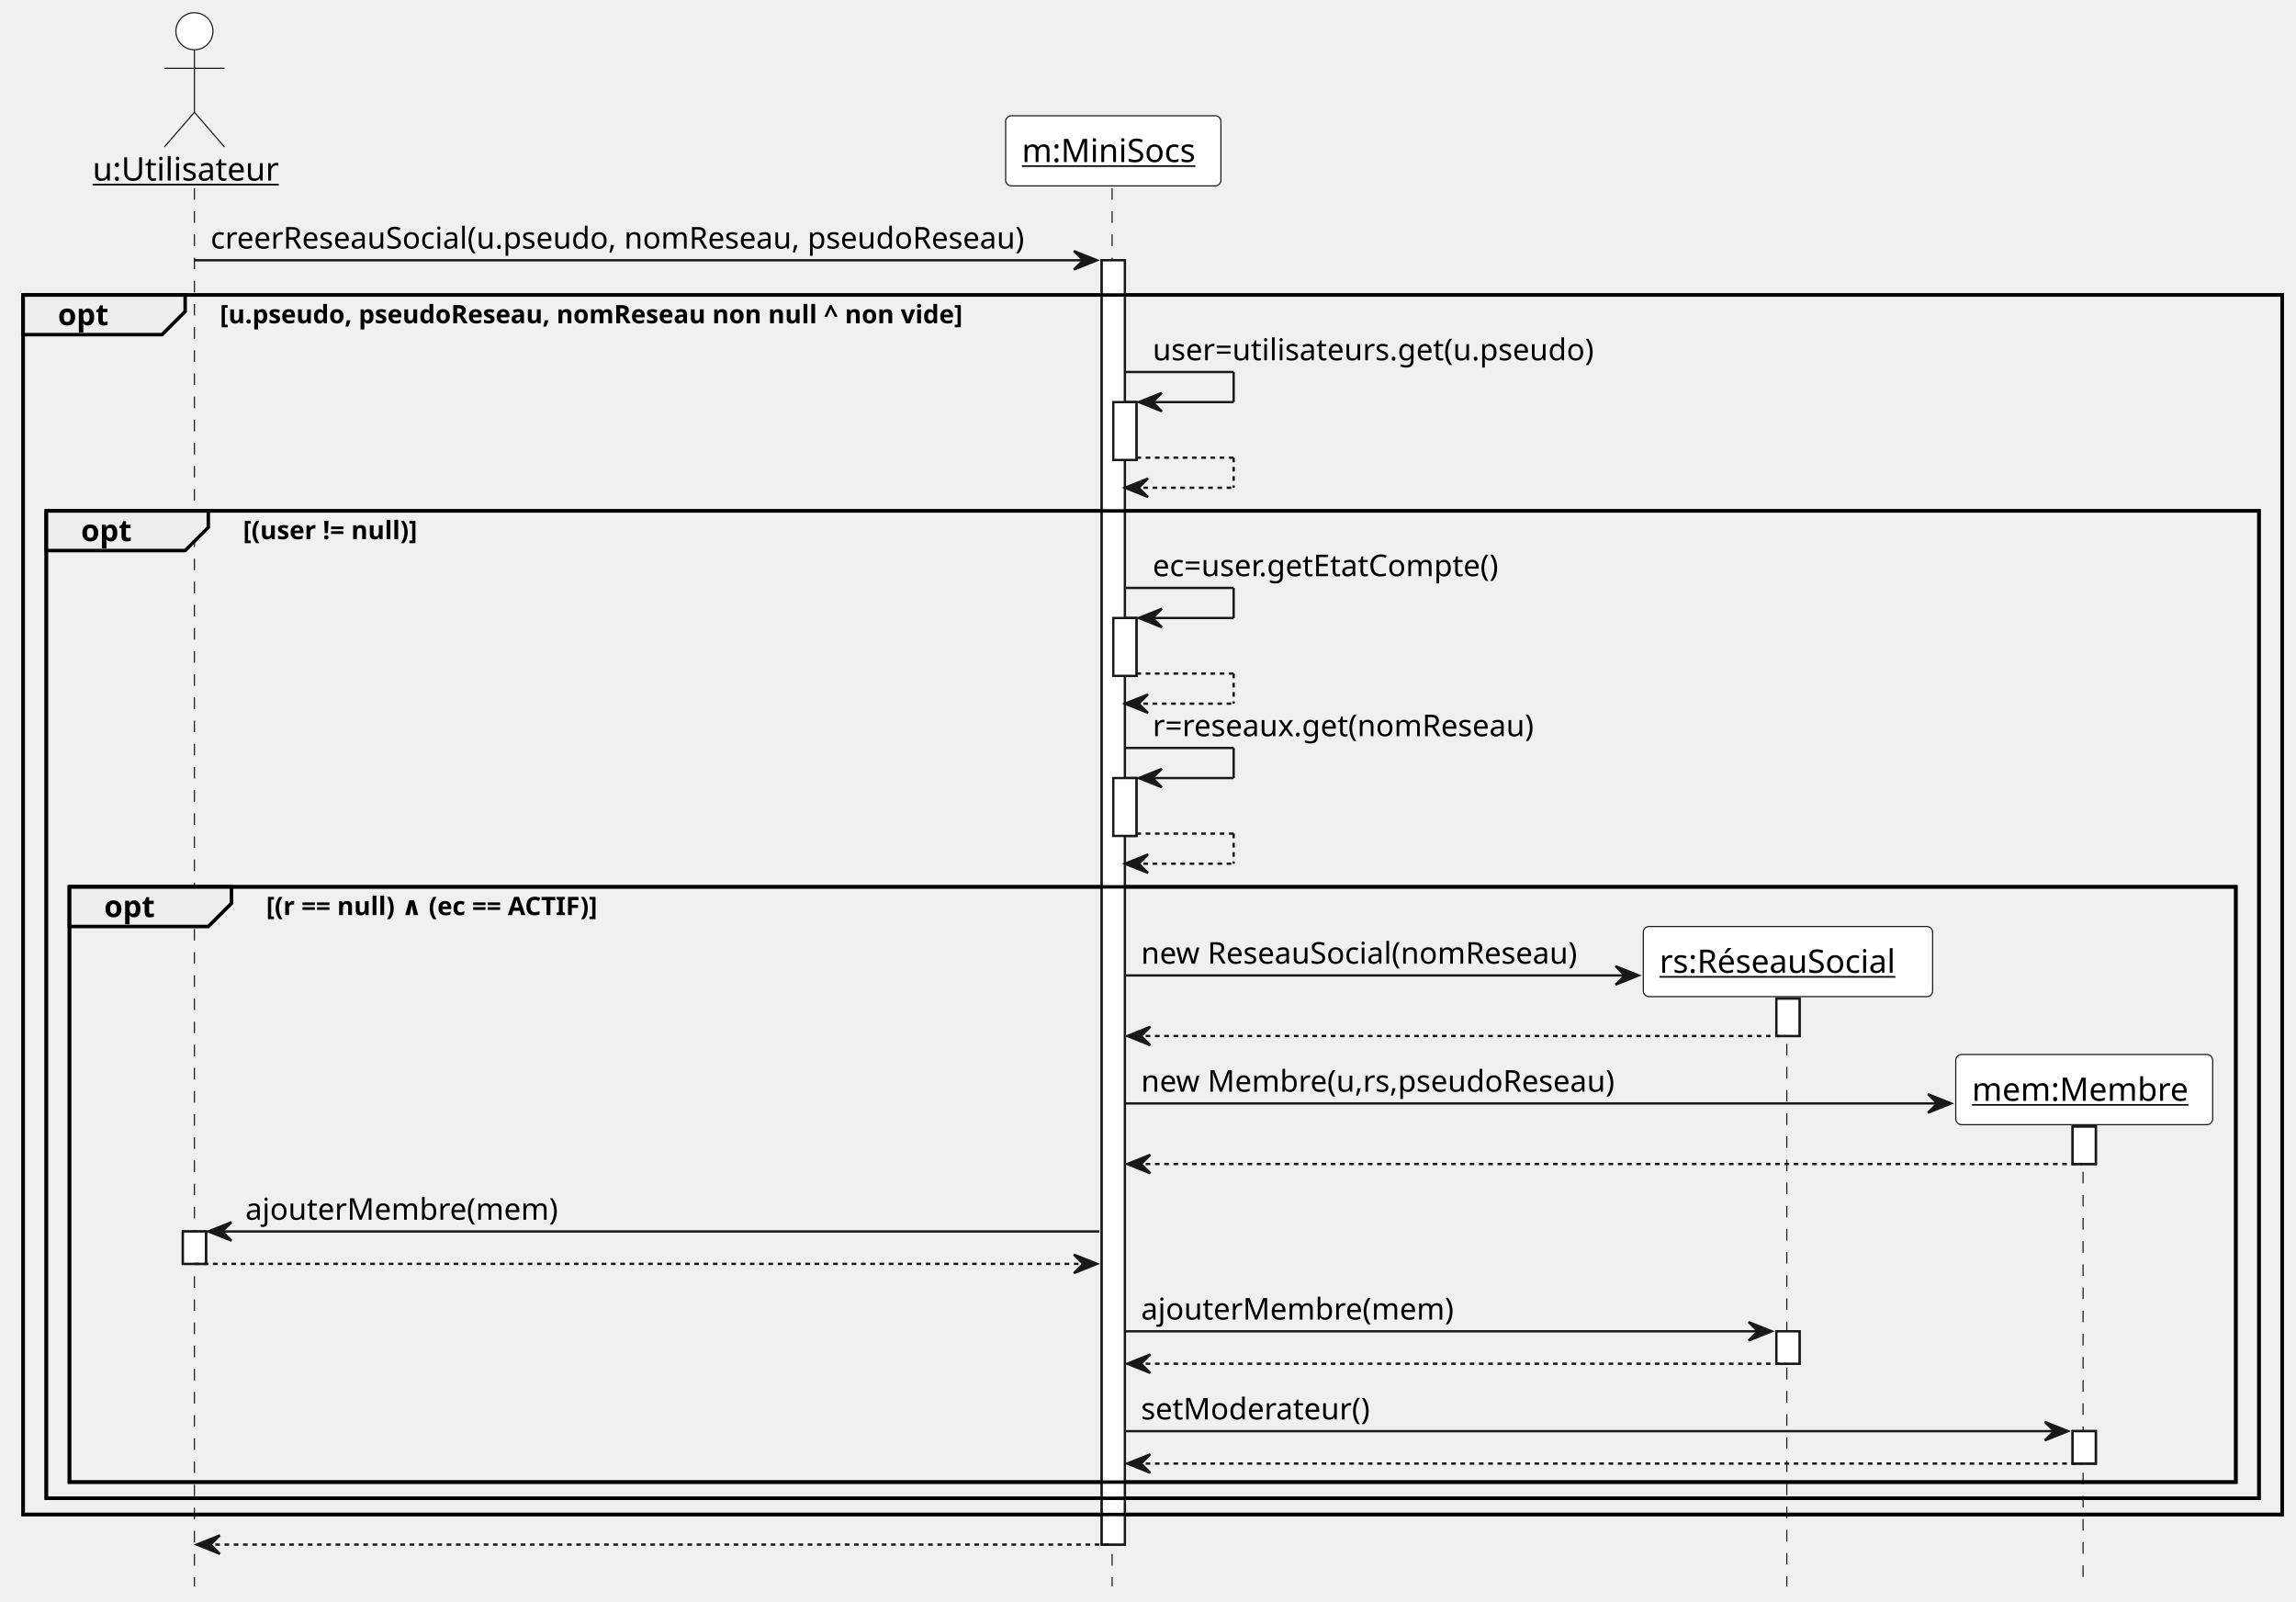
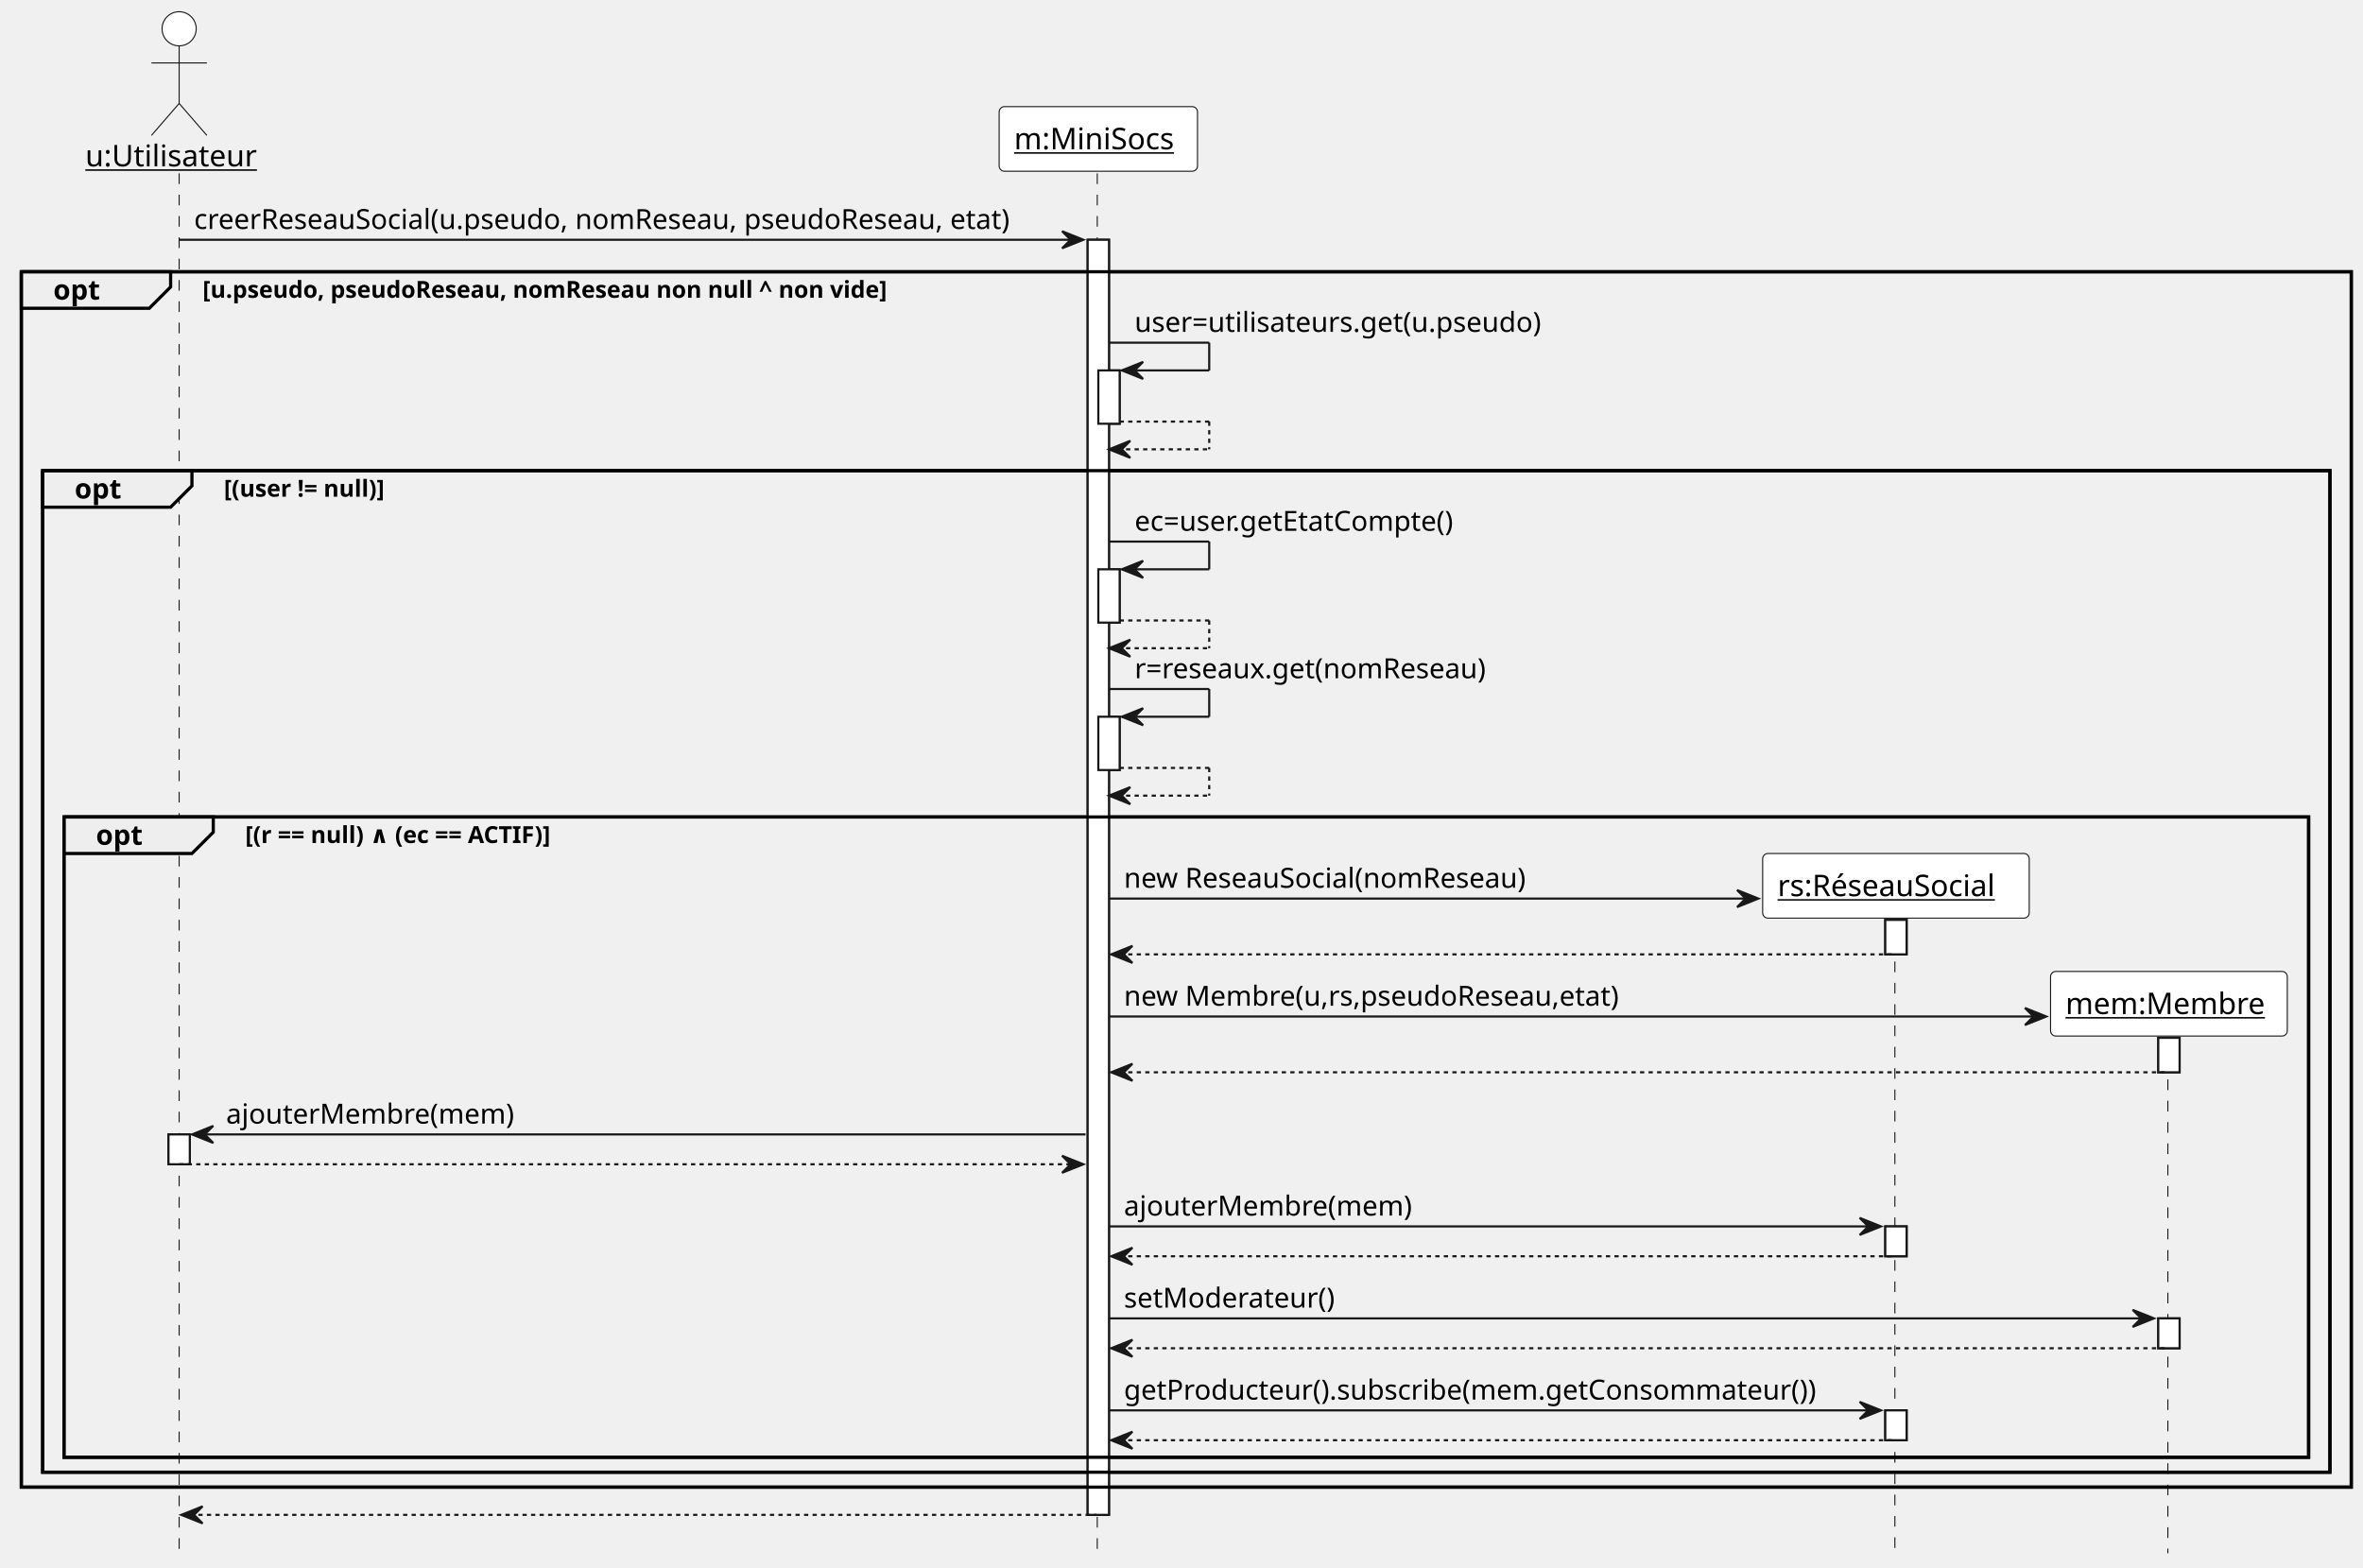
- <svg xmlns="http://www.w3.org/2000/svg" contentStyleType="text/css" height="692px" preserveAspectRatio="none" style="width:992px;height:692px;background:#FFFFFF;" version="1.1" viewBox="0 0 992 692" width="992px" zoomAndPan="magnify">
+ <svg xmlns="http://www.w3.org/2000/svg" contentStyleType="text/css" height="735px" preserveAspectRatio="none" style="width:1108px;height:735px;background:#FFFFFF;" version="1.1" viewBox="0 0 1108 735" width="1108px" zoomAndPan="magnify">
  <defs />
  <g>
    <rect fill="#FFFFFF" height="14" style="stroke:#181818;stroke-width:1.0;" width="10" x="79" y="531.953" />
-     <rect fill="#FFFFFF" height="554.789" style="stroke:#181818;stroke-width:1.0;" width="10" x="476" y="112.43" />
-     <rect fill="#FFFFFF" height="25" style="stroke:#181818;stroke-width:1.0;" width="10" x="481" y="173.695" />
-     <rect fill="#FFFFFF" height="25" style="stroke:#181818;stroke-width:1.0;" width="10" x="481" y="266.961" />
-     <rect fill="#FFFFFF" height="25" style="stroke:#181818;stroke-width:1.0;" width="10" x="481" y="336.094" />
-     <rect fill="#FFFFFF" height="16.164" style="stroke:#181818;stroke-width:1.0;" width="10" x="767.5" y="431.359" />
-     <rect fill="#FFFFFF" height="14" style="stroke:#181818;stroke-width:1.0;" width="10" x="767.5" y="575.086" />
-     <rect fill="#FFFFFF" height="16.164" style="stroke:#181818;stroke-width:1.0;" width="10" x="895.5" y="486.656" />
-     <rect fill="#FFFFFF" height="14" style="stroke:#181818;stroke-width:1.0;" width="10" x="895.5" y="618.219" />
-     <rect fill="none" height="526.789" style="stroke:#000000;stroke-width:1.5;" width="976" x="10" y="127.43" />
-     <rect fill="none" height="426.523" style="stroke:#000000;stroke-width:1.5;" width="956" x="20" y="220.695" />
-     <rect fill="none" height="257.125" style="stroke:#000000;stroke-width:1.5;" width="936" x="30" y="383.094" />
-     <line style="stroke:#181818;stroke-width:0.5;stroke-dasharray:5.0,5.0;" x1="84" x2="84" y1="81.297" y2="685.219" />
-     <line style="stroke:#181818;stroke-width:0.5;stroke-dasharray:5.0,5.0;" x1="480.5" x2="480.5" y1="81.297" y2="685.219" />
-     <line style="stroke:#181818;stroke-width:0.5;stroke-dasharray:5.0,5.0;" x1="772" x2="772" y1="430.875" y2="685.219" />
-     <line style="stroke:#181818;stroke-width:0.5;stroke-dasharray:5.0,5.0;" x1="900" x2="900" y1="486.172" y2="685.219" />
+     <rect fill="#FFFFFF" height="597.922" style="stroke:#181818;stroke-width:1.0;" width="10" x="510" y="112.43" />
+     <rect fill="#FFFFFF" height="25" style="stroke:#181818;stroke-width:1.0;" width="10" x="515" y="173.695" />
+     <rect fill="#FFFFFF" height="25" style="stroke:#181818;stroke-width:1.0;" width="10" x="515" y="266.961" />
+     <rect fill="#FFFFFF" height="25" style="stroke:#181818;stroke-width:1.0;" width="10" x="515" y="336.094" />
+     <rect fill="#FFFFFF" height="16.164" style="stroke:#181818;stroke-width:1.0;" width="10" x="884" y="431.359" />
+     <rect fill="#FFFFFF" height="14" style="stroke:#181818;stroke-width:1.0;" width="10" x="884" y="575.086" />
+     <rect fill="#FFFFFF" height="14" style="stroke:#181818;stroke-width:1.0;" width="10" x="884" y="661.352" />
+     <rect fill="#FFFFFF" height="16.164" style="stroke:#181818;stroke-width:1.0;" width="10" x="1012" y="486.656" />
+     <rect fill="#FFFFFF" height="14" style="stroke:#181818;stroke-width:1.0;" width="10" x="1012" y="618.219" />
+     <rect fill="none" height="569.922" style="stroke:#000000;stroke-width:1.5;" width="1092.5" x="10" y="127.43" />
+     <rect fill="none" height="469.656" style="stroke:#000000;stroke-width:1.5;" width="1072.5" x="20" y="220.695" />
+     <rect fill="none" height="300.258" style="stroke:#000000;stroke-width:1.5;" width="1052.5" x="30" y="383.094" />
+     <line style="stroke:#181818;stroke-width:0.5;stroke-dasharray:5.0,5.0;" x1="84" x2="84" y1="81.297" y2="728.352" />
+     <line style="stroke:#181818;stroke-width:0.5;stroke-dasharray:5.0,5.0;" x1="514.5" x2="514.5" y1="81.297" y2="728.352" />
+     <line style="stroke:#181818;stroke-width:0.5;stroke-dasharray:5.0,5.0;" x1="888.5" x2="888.5" y1="430.875" y2="728.352" />
+     <line style="stroke:#181818;stroke-width:0.5;stroke-dasharray:5.0,5.0;" x1="1016.5" x2="1016.5" y1="486.172" y2="728.352" />
    <text fill="#000000" font-family="sans-serif" font-size="14" lengthAdjust="spacing" text-decoration="underline" textLength="82" x="40" y="77.995">u:Utilisateur</text>
    <ellipse cx="84" cy="13.5" fill="#FFFFFF" rx="8" ry="8" style="stroke:#181818;stroke-width:0.5;" />
    <path d="M84,21.5 L84,48.5 M71,29.5 L97,29.5 M84,48.5 L71,63.5 M84,48.5 L97,63.5 " fill="none" style="stroke:#181818;stroke-width:0.5;" />
-     <rect fill="#FFFFFF" height="30.297" rx="2.5" ry="2.5" style="stroke:#181818;stroke-width:0.5;" width="93" x="434.5" y="50" />
-     <text fill="#000000" font-family="sans-serif" font-size="14" lengthAdjust="spacing" text-decoration="underline" textLength="79" x="441.5" y="69.995">m:MiniSocs</text>
+     <rect fill="#FFFFFF" height="30.297" rx="2.5" ry="2.5" style="stroke:#181818;stroke-width:0.5;" width="93" x="468.5" y="50" />
+     <text fill="#000000" font-family="sans-serif" font-size="14" lengthAdjust="spacing" text-decoration="underline" textLength="79" x="475.5" y="69.995">m:MiniSocs</text>
    <rect fill="#FFFFFF" height="14" style="stroke:#181818;stroke-width:1.0;" width="10" x="79" y="531.953" />
-     <rect fill="#FFFFFF" height="554.789" style="stroke:#181818;stroke-width:1.0;" width="10" x="476" y="112.43" />
-     <rect fill="#FFFFFF" height="25" style="stroke:#181818;stroke-width:1.0;" width="10" x="481" y="173.695" />
-     <rect fill="#FFFFFF" height="25" style="stroke:#181818;stroke-width:1.0;" width="10" x="481" y="266.961" />
-     <rect fill="#FFFFFF" height="25" style="stroke:#181818;stroke-width:1.0;" width="10" x="481" y="336.094" />
-     <rect fill="#FFFFFF" height="16.164" style="stroke:#181818;stroke-width:1.0;" width="10" x="767.5" y="431.359" />
-     <rect fill="#FFFFFF" height="14" style="stroke:#181818;stroke-width:1.0;" width="10" x="767.5" y="575.086" />
-     <rect fill="#FFFFFF" height="16.164" style="stroke:#181818;stroke-width:1.0;" width="10" x="895.5" y="486.656" />
-     <rect fill="#FFFFFF" height="14" style="stroke:#181818;stroke-width:1.0;" width="10" x="895.5" y="618.219" />
-     <polygon fill="#181818" points="464,108.43,474,112.43,464,116.43,468,112.43" style="stroke:#181818;stroke-width:1.0;" />
-     <line style="stroke:#181818;stroke-width:1.0;" x1="84" x2="470" y1="112.43" y2="112.43" />
-     <text fill="#000000" font-family="sans-serif" font-size="13" lengthAdjust="spacing" textLength="373" x="91" y="107.364">creerReseauSocial(u.pseudo, nomReseau, pseudoReseau)</text>
+     <rect fill="#FFFFFF" height="597.922" style="stroke:#181818;stroke-width:1.0;" width="10" x="510" y="112.43" />
+     <rect fill="#FFFFFF" height="25" style="stroke:#181818;stroke-width:1.0;" width="10" x="515" y="173.695" />
+     <rect fill="#FFFFFF" height="25" style="stroke:#181818;stroke-width:1.0;" width="10" x="515" y="266.961" />
+     <rect fill="#FFFFFF" height="25" style="stroke:#181818;stroke-width:1.0;" width="10" x="515" y="336.094" />
+     <rect fill="#FFFFFF" height="16.164" style="stroke:#181818;stroke-width:1.0;" width="10" x="884" y="431.359" />
+     <rect fill="#FFFFFF" height="14" style="stroke:#181818;stroke-width:1.0;" width="10" x="884" y="575.086" />
+     <rect fill="#FFFFFF" height="14" style="stroke:#181818;stroke-width:1.0;" width="10" x="884" y="661.352" />
+     <rect fill="#FFFFFF" height="16.164" style="stroke:#181818;stroke-width:1.0;" width="10" x="1012" y="486.656" />
+     <rect fill="#FFFFFF" height="14" style="stroke:#181818;stroke-width:1.0;" width="10" x="1012" y="618.219" />
+     <polygon fill="#181818" points="498,108.43,508,112.43,498,116.43,502,112.43" style="stroke:#181818;stroke-width:1.0;" />
+     <line style="stroke:#181818;stroke-width:1.0;" x1="84" x2="504" y1="112.43" y2="112.43" />
+     <text fill="#000000" font-family="sans-serif" font-size="13" lengthAdjust="spacing" textLength="407" x="91" y="107.364">creerReseauSocial(u.pseudo, nomReseau, pseudoReseau, etat)</text>
    <path d="M10,127.43 L80,127.43 L80,134.562 L70,144.562 L10,144.562 L10,127.43 " fill="#EEEEEE" style="stroke:#000000;stroke-width:1.5;" />
-     <rect fill="none" height="526.789" style="stroke:#000000;stroke-width:1.5;" width="976" x="10" y="127.43" />
+     <rect fill="none" height="569.922" style="stroke:#000000;stroke-width:1.5;" width="1092.5" x="10" y="127.43" />
    <text fill="#000000" font-family="sans-serif" font-size="13" font-weight="bold" lengthAdjust="spacing" textLength="25" x="25" y="140.497">opt</text>
    <text fill="#000000" font-family="sans-serif" font-size="11" font-weight="bold" lengthAdjust="spacing" textLength="381" x="95" y="139.64">[u.pseudo, pseudoReseau, nomReseau non null ^ non vide]</text>
-     <line style="stroke:#181818;stroke-width:1.0;" x1="486" x2="533" y1="160.695" y2="160.695" />
-     <line style="stroke:#181818;stroke-width:1.0;" x1="533" x2="533" y1="160.695" y2="173.695" />
-     <line style="stroke:#181818;stroke-width:1.0;" x1="492" x2="533" y1="173.695" y2="173.695" />
-     <polygon fill="#181818" points="502,169.695,492,173.695,502,177.695,498,173.695" style="stroke:#181818;stroke-width:1.0;" />
-     <text fill="#000000" font-family="sans-serif" font-size="13" lengthAdjust="spacing" textLength="203" x="498" y="155.629">user=utilisateurs.get(u.pseudo)</text>
-     <line style="stroke:#181818;stroke-width:1.0;stroke-dasharray:2.0,2.0;" x1="491" x2="533" y1="197.695" y2="197.695" />
-     <line style="stroke:#181818;stroke-width:1.0;stroke-dasharray:2.0,2.0;" x1="533" x2="533" y1="197.695" y2="210.695" />
-     <line style="stroke:#181818;stroke-width:1.0;stroke-dasharray:2.0,2.0;" x1="486" x2="533" y1="210.695" y2="210.695" />
-     <polygon fill="#181818" points="496,206.695,486,210.695,496,214.695,492,210.695" style="stroke:#181818;stroke-width:1.0;" />
+     <line style="stroke:#181818;stroke-width:1.0;" x1="520" x2="567" y1="160.695" y2="160.695" />
+     <line style="stroke:#181818;stroke-width:1.0;" x1="567" x2="567" y1="160.695" y2="173.695" />
+     <line style="stroke:#181818;stroke-width:1.0;" x1="526" x2="567" y1="173.695" y2="173.695" />
+     <polygon fill="#181818" points="536,169.695,526,173.695,536,177.695,532,173.695" style="stroke:#181818;stroke-width:1.0;" />
+     <text fill="#000000" font-family="sans-serif" font-size="13" lengthAdjust="spacing" textLength="203" x="532" y="155.629">user=utilisateurs.get(u.pseudo)</text>
+     <line style="stroke:#181818;stroke-width:1.0;stroke-dasharray:2.0,2.0;" x1="525" x2="567" y1="197.695" y2="197.695" />
+     <line style="stroke:#181818;stroke-width:1.0;stroke-dasharray:2.0,2.0;" x1="567" x2="567" y1="197.695" y2="210.695" />
+     <line style="stroke:#181818;stroke-width:1.0;stroke-dasharray:2.0,2.0;" x1="520" x2="567" y1="210.695" y2="210.695" />
+     <polygon fill="#181818" points="530,206.695,520,210.695,530,214.695,526,210.695" style="stroke:#181818;stroke-width:1.0;" />
    <path d="M20,220.695 L90,220.695 L90,227.828 L80,237.828 L20,237.828 L20,220.695 " fill="#EEEEEE" style="stroke:#000000;stroke-width:1.5;" />
-     <rect fill="none" height="426.523" style="stroke:#000000;stroke-width:1.5;" width="956" x="20" y="220.695" />
+     <rect fill="none" height="469.656" style="stroke:#000000;stroke-width:1.5;" width="1072.5" x="20" y="220.695" />
    <text fill="#000000" font-family="sans-serif" font-size="13" font-weight="bold" lengthAdjust="spacing" textLength="25" x="35" y="233.762">opt</text>
    <text fill="#000000" font-family="sans-serif" font-size="11" font-weight="bold" lengthAdjust="spacing" textLength="94" x="105" y="232.906">[(user != null)]</text>
-     <line style="stroke:#181818;stroke-width:1.0;" x1="486" x2="533" y1="253.961" y2="253.961" />
-     <line style="stroke:#181818;stroke-width:1.0;" x1="533" x2="533" y1="253.961" y2="266.961" />
-     <line style="stroke:#181818;stroke-width:1.0;" x1="492" x2="533" y1="266.961" y2="266.961" />
-     <polygon fill="#181818" points="502,262.961,492,266.961,502,270.961,498,266.961" style="stroke:#181818;stroke-width:1.0;" />
-     <text fill="#000000" font-family="sans-serif" font-size="13" lengthAdjust="spacing" textLength="166" x="498" y="248.895">ec=user.getEtatCompte()</text>
-     <line style="stroke:#181818;stroke-width:1.0;stroke-dasharray:2.0,2.0;" x1="491" x2="533" y1="290.961" y2="290.961" />
-     <line style="stroke:#181818;stroke-width:1.0;stroke-dasharray:2.0,2.0;" x1="533" x2="533" y1="290.961" y2="303.961" />
-     <line style="stroke:#181818;stroke-width:1.0;stroke-dasharray:2.0,2.0;" x1="486" x2="533" y1="303.961" y2="303.961" />
-     <polygon fill="#181818" points="496,299.961,486,303.961,496,307.961,492,303.961" style="stroke:#181818;stroke-width:1.0;" />
-     <line style="stroke:#181818;stroke-width:1.0;" x1="486" x2="533" y1="323.094" y2="323.094" />
-     <line style="stroke:#181818;stroke-width:1.0;" x1="533" x2="533" y1="323.094" y2="336.094" />
-     <line style="stroke:#181818;stroke-width:1.0;" x1="492" x2="533" y1="336.094" y2="336.094" />
-     <polygon fill="#181818" points="502,332.094,492,336.094,502,340.094,498,336.094" style="stroke:#181818;stroke-width:1.0;" />
-     <text fill="#000000" font-family="sans-serif" font-size="13" lengthAdjust="spacing" textLength="178" x="498" y="318.028">r=reseaux.get(nomReseau)</text>
-     <line style="stroke:#181818;stroke-width:1.0;stroke-dasharray:2.0,2.0;" x1="491" x2="533" y1="360.094" y2="360.094" />
-     <line style="stroke:#181818;stroke-width:1.0;stroke-dasharray:2.0,2.0;" x1="533" x2="533" y1="360.094" y2="373.094" />
-     <line style="stroke:#181818;stroke-width:1.0;stroke-dasharray:2.0,2.0;" x1="486" x2="533" y1="373.094" y2="373.094" />
-     <polygon fill="#181818" points="496,369.094,486,373.094,496,377.094,492,373.094" style="stroke:#181818;stroke-width:1.0;" />
+     <line style="stroke:#181818;stroke-width:1.0;" x1="520" x2="567" y1="253.961" y2="253.961" />
+     <line style="stroke:#181818;stroke-width:1.0;" x1="567" x2="567" y1="253.961" y2="266.961" />
+     <line style="stroke:#181818;stroke-width:1.0;" x1="526" x2="567" y1="266.961" y2="266.961" />
+     <polygon fill="#181818" points="536,262.961,526,266.961,536,270.961,532,266.961" style="stroke:#181818;stroke-width:1.0;" />
+     <text fill="#000000" font-family="sans-serif" font-size="13" lengthAdjust="spacing" textLength="166" x="532" y="248.895">ec=user.getEtatCompte()</text>
+     <line style="stroke:#181818;stroke-width:1.0;stroke-dasharray:2.0,2.0;" x1="525" x2="567" y1="290.961" y2="290.961" />
+     <line style="stroke:#181818;stroke-width:1.0;stroke-dasharray:2.0,2.0;" x1="567" x2="567" y1="290.961" y2="303.961" />
+     <line style="stroke:#181818;stroke-width:1.0;stroke-dasharray:2.0,2.0;" x1="520" x2="567" y1="303.961" y2="303.961" />
+     <polygon fill="#181818" points="530,299.961,520,303.961,530,307.961,526,303.961" style="stroke:#181818;stroke-width:1.0;" />
+     <line style="stroke:#181818;stroke-width:1.0;" x1="520" x2="567" y1="323.094" y2="323.094" />
+     <line style="stroke:#181818;stroke-width:1.0;" x1="567" x2="567" y1="323.094" y2="336.094" />
+     <line style="stroke:#181818;stroke-width:1.0;" x1="526" x2="567" y1="336.094" y2="336.094" />
+     <polygon fill="#181818" points="536,332.094,526,336.094,536,340.094,532,336.094" style="stroke:#181818;stroke-width:1.0;" />
+     <text fill="#000000" font-family="sans-serif" font-size="13" lengthAdjust="spacing" textLength="178" x="532" y="318.028">r=reseaux.get(nomReseau)</text>
+     <line style="stroke:#181818;stroke-width:1.0;stroke-dasharray:2.0,2.0;" x1="525" x2="567" y1="360.094" y2="360.094" />
+     <line style="stroke:#181818;stroke-width:1.0;stroke-dasharray:2.0,2.0;" x1="567" x2="567" y1="360.094" y2="373.094" />
+     <line style="stroke:#181818;stroke-width:1.0;stroke-dasharray:2.0,2.0;" x1="520" x2="567" y1="373.094" y2="373.094" />
+     <polygon fill="#181818" points="530,369.094,520,373.094,530,377.094,526,373.094" style="stroke:#181818;stroke-width:1.0;" />
    <path d="M30,383.094 L100,383.094 L100,390.227 L90,400.227 L30,400.227 L30,383.094 " fill="#EEEEEE" style="stroke:#000000;stroke-width:1.5;" />
-     <rect fill="none" height="257.125" style="stroke:#000000;stroke-width:1.5;" width="936" x="30" y="383.094" />
+     <rect fill="none" height="300.258" style="stroke:#000000;stroke-width:1.5;" width="1052.5" x="30" y="383.094" />
    <text fill="#000000" font-family="sans-serif" font-size="13" font-weight="bold" lengthAdjust="spacing" textLength="25" x="45" y="396.161">opt</text>
    <text fill="#000000" font-family="sans-serif" font-size="11" font-weight="bold" lengthAdjust="spacing" textLength="180" x="115" y="395.304">[(r == null) ∧ (ec == ACTIF)]</text>
-     <polygon fill="#181818" points="698,417.359,708,421.359,698,425.359,702,421.359" style="stroke:#181818;stroke-width:1.0;" />
-     <line style="stroke:#181818;stroke-width:1.0;" x1="486" x2="704" y1="421.359" y2="421.359" />
-     <text fill="#000000" font-family="sans-serif" font-size="13" lengthAdjust="spacing" textLength="200" x="493" y="416.293">new ReseauSocial(nomReseau)</text>
-     <rect fill="#FFFFFF" height="30.297" rx="2.5" ry="2.5" style="stroke:#181818;stroke-width:0.5;" width="125" x="710" y="400.227" />
-     <text fill="#000000" font-family="sans-serif" font-size="14" lengthAdjust="spacing" text-decoration="underline" textLength="111" x="717" y="420.222">rs:RéseauSocial</text>
-     <polygon fill="#181818" points="497,443.523,487,447.523,497,451.523,493,447.523" style="stroke:#181818;stroke-width:1.0;" />
-     <line style="stroke:#181818;stroke-width:1.0;stroke-dasharray:2.0,2.0;" x1="491" x2="771.5" y1="447.523" y2="447.523" />
-     <polygon fill="#181818" points="833,472.656,843,476.656,833,480.656,837,476.656" style="stroke:#181818;stroke-width:1.0;" />
-     <line style="stroke:#181818;stroke-width:1.0;" x1="486" x2="839" y1="476.656" y2="476.656" />
-     <text fill="#000000" font-family="sans-serif" font-size="13" lengthAdjust="spacing" textLength="214" x="493" y="471.59">new Membre(u,rs,pseudoReseau)</text>
-     <rect fill="#FFFFFF" height="30.297" rx="2.5" ry="2.5" style="stroke:#181818;stroke-width:0.5;" width="111" x="845" y="455.523" />
-     <text fill="#000000" font-family="sans-serif" font-size="14" lengthAdjust="spacing" text-decoration="underline" textLength="97" x="852" y="475.519">mem:Membre</text>
-     <polygon fill="#181818" points="497,498.82,487,502.82,497,506.82,493,502.82" style="stroke:#181818;stroke-width:1.0;" />
-     <line style="stroke:#181818;stroke-width:1.0;stroke-dasharray:2.0,2.0;" x1="491" x2="899.5" y1="502.82" y2="502.82" />
+     <polygon fill="#181818" points="814.5,417.359,824.5,421.359,814.5,425.359,818.5,421.359" style="stroke:#181818;stroke-width:1.0;" />
+     <line style="stroke:#181818;stroke-width:1.0;" x1="520" x2="820.5" y1="421.359" y2="421.359" />
+     <text fill="#000000" font-family="sans-serif" font-size="13" lengthAdjust="spacing" textLength="200" x="527" y="416.293">new ReseauSocial(nomReseau)</text>
+     <rect fill="#FFFFFF" height="30.297" rx="2.5" ry="2.5" style="stroke:#181818;stroke-width:0.5;" width="125" x="826.5" y="400.227" />
+     <text fill="#000000" font-family="sans-serif" font-size="14" lengthAdjust="spacing" text-decoration="underline" textLength="111" x="833.5" y="420.222">rs:RéseauSocial</text>
+     <polygon fill="#181818" points="531,443.523,521,447.523,531,451.523,527,447.523" style="stroke:#181818;stroke-width:1.0;" />
+     <line style="stroke:#181818;stroke-width:1.0;stroke-dasharray:2.0,2.0;" x1="525" x2="888" y1="447.523" y2="447.523" />
+     <polygon fill="#181818" points="949.5,472.656,959.5,476.656,949.5,480.656,953.5,476.656" style="stroke:#181818;stroke-width:1.0;" />
+     <line style="stroke:#181818;stroke-width:1.0;" x1="520" x2="955.5" y1="476.656" y2="476.656" />
+     <text fill="#000000" font-family="sans-serif" font-size="13" lengthAdjust="spacing" textLength="244" x="527" y="471.59">new Membre(u,rs,pseudoReseau,etat)</text>
+     <rect fill="#FFFFFF" height="30.297" rx="2.5" ry="2.5" style="stroke:#181818;stroke-width:0.5;" width="111" x="961.5" y="455.523" />
+     <text fill="#000000" font-family="sans-serif" font-size="14" lengthAdjust="spacing" text-decoration="underline" textLength="97" x="968.5" y="475.519">mem:Membre</text>
+     <polygon fill="#181818" points="531,498.82,521,502.82,531,506.82,527,502.82" style="stroke:#181818;stroke-width:1.0;" />
+     <line style="stroke:#181818;stroke-width:1.0;stroke-dasharray:2.0,2.0;" x1="525" x2="1016" y1="502.82" y2="502.82" />
    <polygon fill="#181818" points="100,527.953,90,531.953,100,535.953,96,531.953" style="stroke:#181818;stroke-width:1.0;" />
-     <line style="stroke:#181818;stroke-width:1.0;" x1="94" x2="475" y1="531.953" y2="531.953" />
+     <line style="stroke:#181818;stroke-width:1.0;" x1="94" x2="509" y1="531.953" y2="531.953" />
    <text fill="#000000" font-family="sans-serif" font-size="13" lengthAdjust="spacing" textLength="142" x="106" y="526.887">ajouterMembre(mem)</text>
-     <polygon fill="#181818" points="464,541.953,474,545.953,464,549.953,468,545.953" style="stroke:#181818;stroke-width:1.0;" />
-     <line style="stroke:#181818;stroke-width:1.0;stroke-dasharray:2.0,2.0;" x1="84" x2="470" y1="545.953" y2="545.953" />
-     <polygon fill="#181818" points="755.5,571.086,765.5,575.086,755.5,579.086,759.5,575.086" style="stroke:#181818;stroke-width:1.0;" />
-     <line style="stroke:#181818;stroke-width:1.0;" x1="486" x2="761.5" y1="575.086" y2="575.086" />
-     <text fill="#000000" font-family="sans-serif" font-size="13" lengthAdjust="spacing" textLength="142" x="493" y="570.02">ajouterMembre(mem)</text>
-     <polygon fill="#181818" points="497,585.086,487,589.086,497,593.086,493,589.086" style="stroke:#181818;stroke-width:1.0;" />
-     <line style="stroke:#181818;stroke-width:1.0;stroke-dasharray:2.0,2.0;" x1="491" x2="771.5" y1="589.086" y2="589.086" />
-     <polygon fill="#181818" points="883.5,614.219,893.5,618.219,883.5,622.219,887.5,618.219" style="stroke:#181818;stroke-width:1.0;" />
-     <line style="stroke:#181818;stroke-width:1.0;" x1="486" x2="889.5" y1="618.219" y2="618.219" />
-     <text fill="#000000" font-family="sans-serif" font-size="13" lengthAdjust="spacing" textLength="104" x="493" y="613.153">setModerateur()</text>
-     <polygon fill="#181818" points="497,628.219,487,632.219,497,636.219,493,632.219" style="stroke:#181818;stroke-width:1.0;" />
-     <line style="stroke:#181818;stroke-width:1.0;stroke-dasharray:2.0,2.0;" x1="491" x2="899.5" y1="632.219" y2="632.219" />
-     <polygon fill="#181818" points="95,663.219,85,667.219,95,671.219,91,667.219" style="stroke:#181818;stroke-width:1.0;" />
-     <line style="stroke:#181818;stroke-width:1.0;stroke-dasharray:2.0,2.0;" x1="89" x2="480" y1="667.219" y2="667.219" />
+     <polygon fill="#181818" points="498,541.953,508,545.953,498,549.953,502,545.953" style="stroke:#181818;stroke-width:1.0;" />
+     <line style="stroke:#181818;stroke-width:1.0;stroke-dasharray:2.0,2.0;" x1="84" x2="504" y1="545.953" y2="545.953" />
+     <polygon fill="#181818" points="872,571.086,882,575.086,872,579.086,876,575.086" style="stroke:#181818;stroke-width:1.0;" />
+     <line style="stroke:#181818;stroke-width:1.0;" x1="520" x2="878" y1="575.086" y2="575.086" />
+     <text fill="#000000" font-family="sans-serif" font-size="13" lengthAdjust="spacing" textLength="142" x="527" y="570.02">ajouterMembre(mem)</text>
+     <polygon fill="#181818" points="531,585.086,521,589.086,531,593.086,527,589.086" style="stroke:#181818;stroke-width:1.0;" />
+     <line style="stroke:#181818;stroke-width:1.0;stroke-dasharray:2.0,2.0;" x1="525" x2="888" y1="589.086" y2="589.086" />
+     <polygon fill="#181818" points="1000,614.219,1010,618.219,1000,622.219,1004,618.219" style="stroke:#181818;stroke-width:1.0;" />
+     <line style="stroke:#181818;stroke-width:1.0;" x1="520" x2="1006" y1="618.219" y2="618.219" />
+     <text fill="#000000" font-family="sans-serif" font-size="13" lengthAdjust="spacing" textLength="104" x="527" y="613.153">setModerateur()</text>
+     <polygon fill="#181818" points="531,628.219,521,632.219,531,636.219,527,632.219" style="stroke:#181818;stroke-width:1.0;" />
+     <line style="stroke:#181818;stroke-width:1.0;stroke-dasharray:2.0,2.0;" x1="525" x2="1016" y1="632.219" y2="632.219" />
+     <polygon fill="#181818" points="872,657.352,882,661.352,872,665.352,876,661.352" style="stroke:#181818;stroke-width:1.0;" />
+     <line style="stroke:#181818;stroke-width:1.0;" x1="520" x2="878" y1="661.352" y2="661.352" />
+     <text fill="#000000" font-family="sans-serif" font-size="13" lengthAdjust="spacing" textLength="345" x="527" y="656.286">getProducteur().subscribe(mem.getConsommateur())</text>
+     <polygon fill="#181818" points="531,671.352,521,675.352,531,679.352,527,675.352" style="stroke:#181818;stroke-width:1.0;" />
+     <line style="stroke:#181818;stroke-width:1.0;stroke-dasharray:2.0,2.0;" x1="525" x2="888" y1="675.352" y2="675.352" />
+     <polygon fill="#181818" points="95,706.352,85,710.352,95,714.352,91,710.352" style="stroke:#181818;stroke-width:1.0;" />
+     <line style="stroke:#181818;stroke-width:1.0;stroke-dasharray:2.0,2.0;" x1="89" x2="514" y1="710.352" y2="710.352" />
  </g>
</svg>
